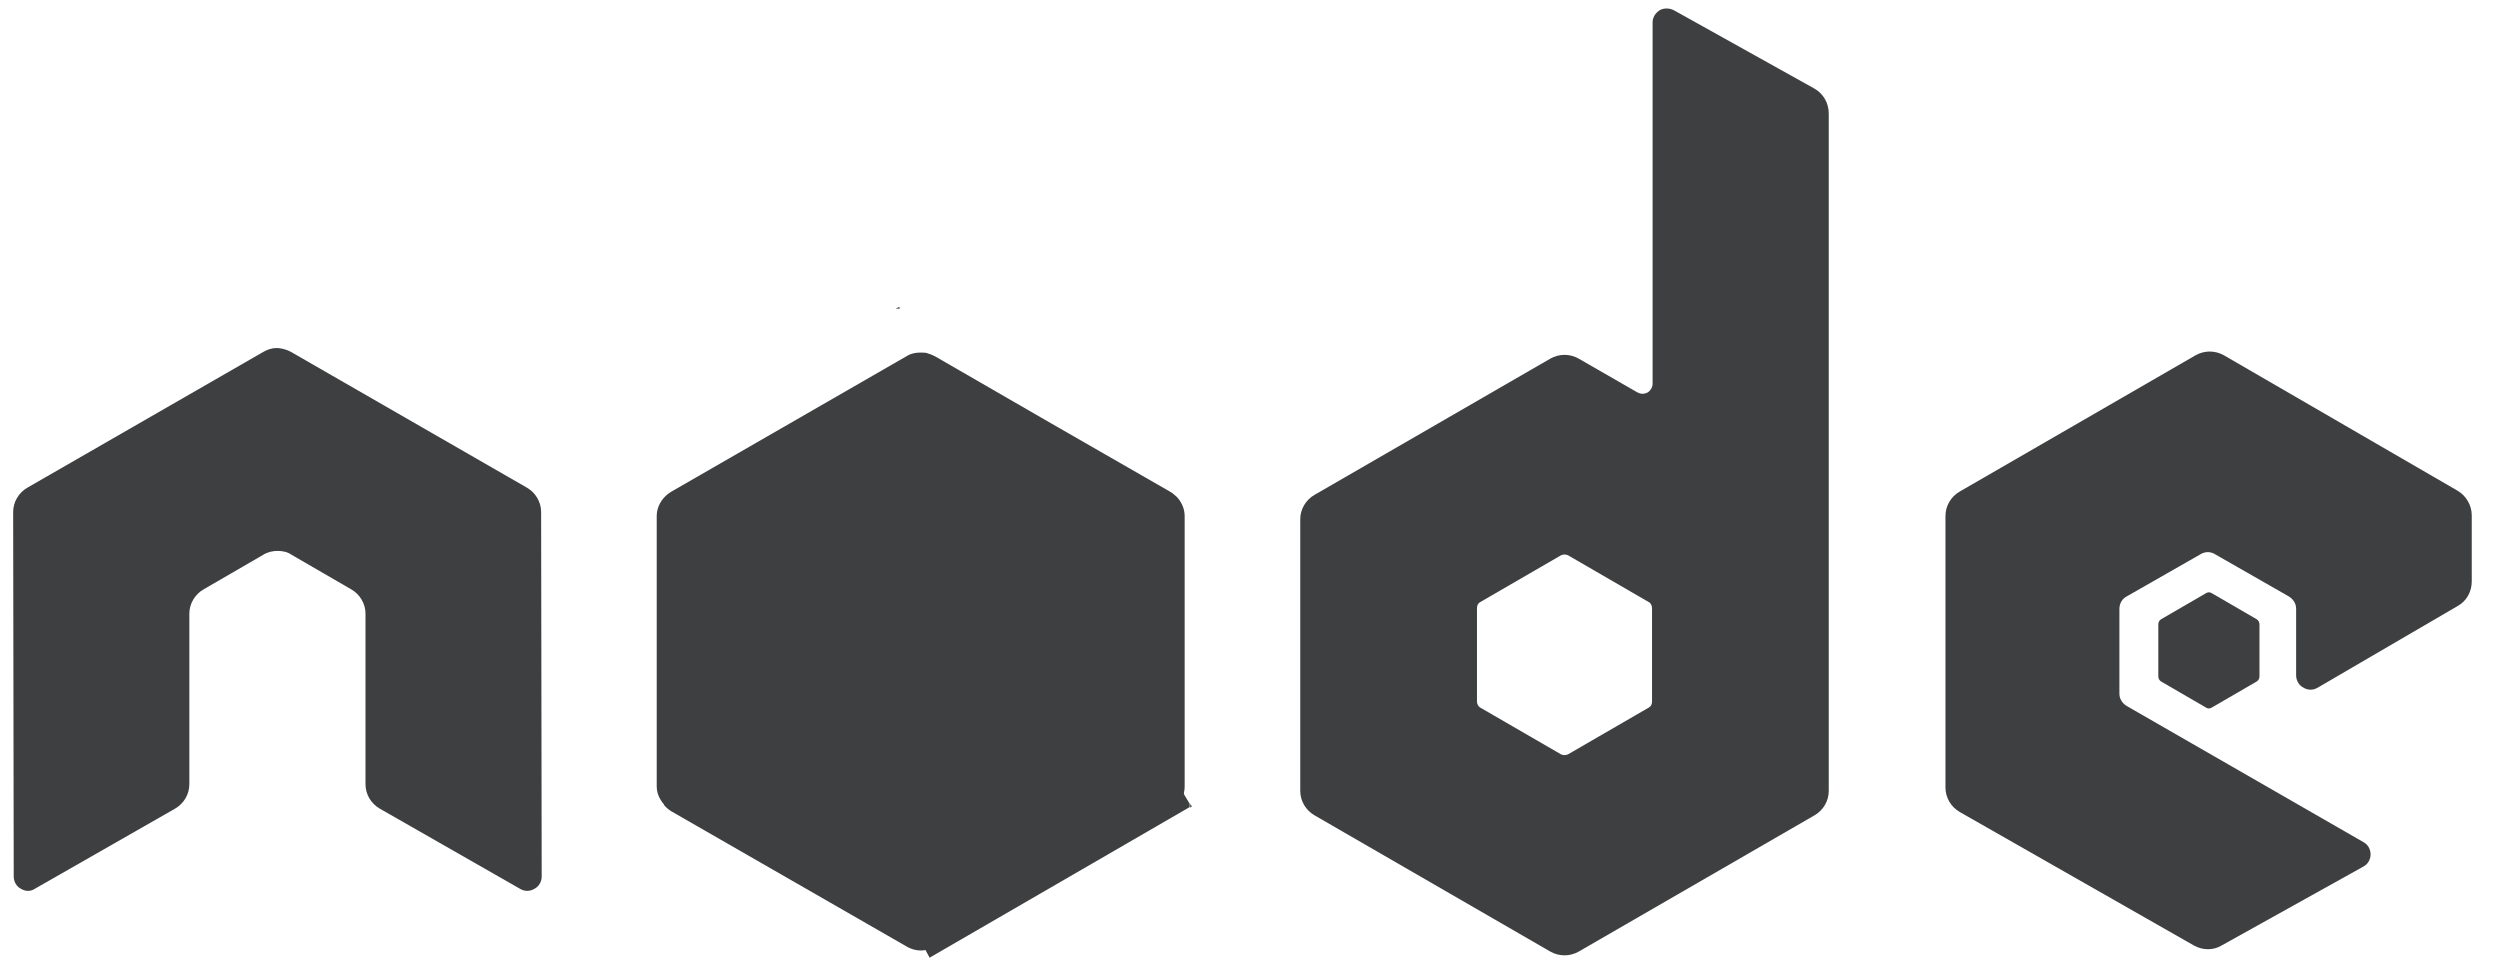
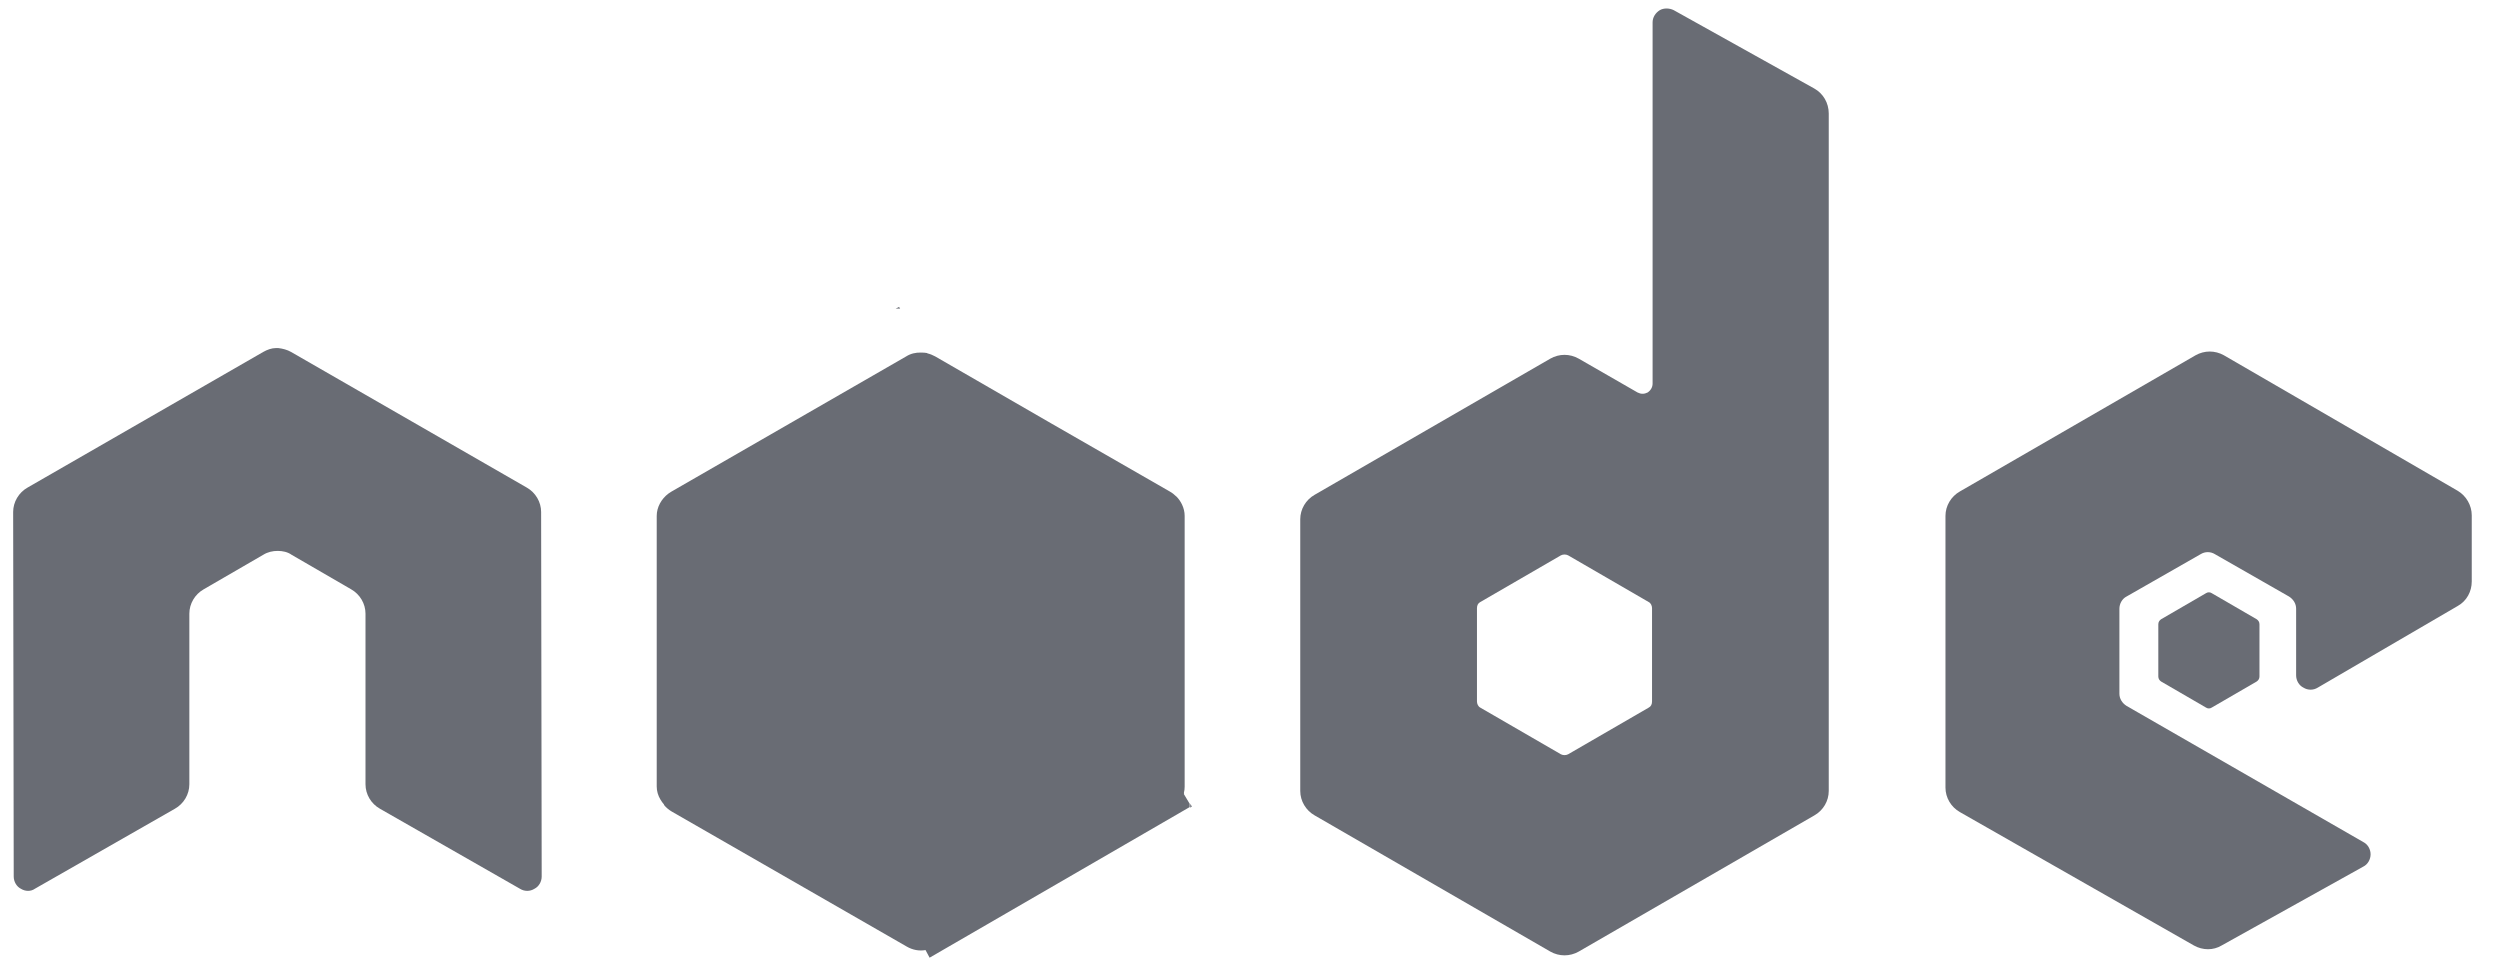
<svg xmlns="http://www.w3.org/2000/svg" width="80" height="31" viewBox="0 0 80 31" fill="none">
-   <path fill-rule="evenodd" clip-rule="evenodd" d="M53.114 0.325C53.239 0.254 53.416 0.254 53.559 0.325L58.058 2.833C58.343 2.993 58.52 3.295 58.52 3.633V25.311C58.52 25.631 58.343 25.933 58.058 26.094L50.518 30.451C50.233 30.611 49.895 30.611 49.611 30.451L42.071 26.094C41.786 25.933 41.608 25.631 41.608 25.311V16.615C41.608 16.295 41.786 15.992 42.071 15.832L49.611 11.476C49.895 11.315 50.233 11.315 50.518 11.476L52.403 12.56C52.51 12.614 52.616 12.614 52.723 12.56C52.83 12.489 52.883 12.382 52.883 12.276V0.716C52.883 0.556 52.972 0.414 53.114 0.325ZM50.18 24.137L52.758 22.644C52.83 22.608 52.865 22.537 52.865 22.448V19.46C52.865 19.389 52.83 19.3 52.758 19.265L50.18 17.771C50.109 17.735 50.02 17.735 49.949 17.771L47.37 19.265C47.299 19.3 47.263 19.371 47.263 19.46V22.448C47.263 22.519 47.299 22.608 47.37 22.644L49.949 24.137C50.02 24.173 50.109 24.173 50.18 24.137Z" fill="#3E3F40" />
-   <path d="M17.316 16.384C17.316 16.064 17.138 15.761 16.854 15.601L9.313 11.262C9.189 11.191 9.046 11.155 8.904 11.138H8.833C8.691 11.138 8.549 11.191 8.424 11.262L0.884 15.601C0.599 15.761 0.421 16.064 0.421 16.384L0.439 28.05C0.439 28.21 0.528 28.37 0.67 28.441C0.813 28.53 0.99 28.53 1.115 28.441L5.596 25.88C5.881 25.72 6.059 25.418 6.059 25.098V19.638C6.059 19.318 6.237 19.016 6.521 18.856L8.424 17.753C8.566 17.664 8.726 17.629 8.886 17.629C9.046 17.629 9.207 17.664 9.331 17.753L11.234 18.856C11.518 19.016 11.696 19.318 11.696 19.638V25.098C11.696 25.418 11.874 25.72 12.159 25.88L16.64 28.441C16.782 28.53 16.96 28.53 17.102 28.441C17.245 28.37 17.334 28.21 17.334 28.05L17.316 16.384Z" fill="#3E3F40" />
-   <path d="M74.17 22.003L78.651 19.389C78.936 19.229 79.096 18.927 79.096 18.607V16.491C79.096 16.17 78.918 15.868 78.651 15.708L71.165 11.369C70.88 11.209 70.542 11.209 70.258 11.369L62.717 15.726C62.433 15.886 62.255 16.188 62.255 16.508V25.204C62.255 25.524 62.433 25.827 62.717 25.987L70.204 30.255C70.489 30.415 70.827 30.415 71.093 30.255L75.628 27.73C75.77 27.659 75.859 27.498 75.859 27.338C75.859 27.178 75.77 27.018 75.628 26.947L68.052 22.59C67.91 22.501 67.821 22.359 67.821 22.199V19.478C67.821 19.318 67.91 19.158 68.052 19.087L70.418 17.735C70.56 17.646 70.738 17.646 70.88 17.735L73.245 19.087C73.388 19.176 73.476 19.318 73.476 19.478V21.612C73.476 21.772 73.565 21.932 73.708 22.003C73.85 22.092 74.028 22.092 74.17 22.003Z" fill="#3E3F40" />
-   <path d="M70.773 18.98C70.72 18.945 70.649 18.945 70.595 18.98L69.155 19.816C69.102 19.852 69.066 19.905 69.066 19.976V21.648C69.066 21.719 69.102 21.772 69.155 21.808L70.595 22.644C70.649 22.679 70.72 22.679 70.773 22.644L72.214 21.808C72.267 21.772 72.303 21.719 72.303 21.648V19.976C72.303 19.905 72.267 19.852 72.214 19.816L70.773 18.98Z" fill="#3E3F40" />
-   <path d="M29.67 11.306C29.758 11.326 29.843 11.359 29.924 11.404L33.641 13.55L37.429 15.726C37.508 15.77 37.579 15.825 37.642 15.888L37.643 15.886C37.717 15.96 37.78 16.05 37.826 16.148C37.879 16.26 37.909 16.383 37.909 16.508V25.169L37.909 25.174C37.909 25.241 37.901 25.308 37.885 25.372L37.892 25.382C37.889 25.391 37.886 25.4 37.883 25.409L38.069 25.72V25.827L29.747 30.646L29.617 30.402C29.413 30.439 29.202 30.398 29.017 30.291L21.495 25.969C21.406 25.916 21.317 25.845 21.246 25.756L21.251 25.747C21.206 25.696 21.166 25.641 21.132 25.582C21.058 25.457 21.015 25.317 21.015 25.169V16.508C21.015 16.228 21.165 15.962 21.393 15.792C21.425 15.768 21.459 15.746 21.495 15.726L29 11.404C29.143 11.313 29.305 11.279 29.466 11.282C29.538 11.281 29.608 11.287 29.675 11.298L29.67 11.306Z" fill="#3E3F40" />
-   <path d="M28.662 9.875L28.769 9.822L28.804 9.875H28.662Z" fill="#3E3F40" />
-   <path d="M38.087 25.72L38.14 25.809L38.087 25.845V25.72Z" fill="#3E3F40" />
+   <path fill-rule="evenodd" clip-rule="evenodd" d="M53.114 0.325C53.239 0.254 53.416 0.254 53.559 0.325L58.058 2.833C58.343 2.993 58.52 3.295 58.52 3.633V25.311C58.52 25.631 58.343 25.933 58.058 26.094L50.518 30.451C50.233 30.611 49.895 30.611 49.611 30.451L42.071 26.094C41.786 25.933 41.608 25.631 41.608 25.311V16.615C41.608 16.295 41.786 15.992 42.071 15.832L49.611 11.476C49.895 11.315 50.233 11.315 50.518 11.476L52.403 12.56C52.51 12.614 52.616 12.614 52.723 12.56C52.83 12.489 52.883 12.382 52.883 12.276V0.716C52.883 0.556 52.972 0.414 53.114 0.325ZM50.18 24.137L52.758 22.644C52.83 22.608 52.865 22.537 52.865 22.448V19.46C52.865 19.389 52.83 19.3 52.758 19.265L50.18 17.771C50.109 17.735 50.02 17.735 49.949 17.771L47.37 19.265C47.299 19.3 47.263 19.371 47.263 19.46V22.448C47.263 22.519 47.299 22.608 47.37 22.644L49.949 24.137C50.02 24.173 50.109 24.173 50.18 24.137Z" fill="#696c74" />
+   <path d="M17.316 16.384C17.316 16.064 17.138 15.761 16.854 15.601L9.313 11.262C9.189 11.191 9.046 11.155 8.904 11.138H8.833C8.691 11.138 8.549 11.191 8.424 11.262L0.884 15.601C0.599 15.761 0.421 16.064 0.421 16.384L0.439 28.05C0.439 28.21 0.528 28.37 0.67 28.441C0.813 28.53 0.99 28.53 1.115 28.441L5.596 25.88C5.881 25.72 6.059 25.418 6.059 25.098V19.638C6.059 19.318 6.237 19.016 6.521 18.856L8.424 17.753C8.566 17.664 8.726 17.629 8.886 17.629C9.046 17.629 9.207 17.664 9.331 17.753L11.234 18.856C11.518 19.016 11.696 19.318 11.696 19.638V25.098C11.696 25.418 11.874 25.72 12.159 25.88L16.64 28.441C16.782 28.53 16.96 28.53 17.102 28.441C17.245 28.37 17.334 28.21 17.334 28.05L17.316 16.384Z" fill="#696c74" />
+   <path d="M74.17 22.003L78.651 19.389C78.936 19.229 79.096 18.927 79.096 18.607V16.491C79.096 16.17 78.918 15.868 78.651 15.708L71.165 11.369C70.88 11.209 70.542 11.209 70.258 11.369L62.717 15.726C62.433 15.886 62.255 16.188 62.255 16.508V25.204C62.255 25.524 62.433 25.827 62.717 25.987L70.204 30.255C70.489 30.415 70.827 30.415 71.093 30.255L75.628 27.73C75.77 27.659 75.859 27.498 75.859 27.338C75.859 27.178 75.77 27.018 75.628 26.947L68.052 22.59C67.91 22.501 67.821 22.359 67.821 22.199V19.478C67.821 19.318 67.91 19.158 68.052 19.087L70.418 17.735C70.56 17.646 70.738 17.646 70.88 17.735L73.245 19.087C73.388 19.176 73.476 19.318 73.476 19.478V21.612C73.476 21.772 73.565 21.932 73.708 22.003C73.85 22.092 74.028 22.092 74.17 22.003Z" fill="#696c74" />
+   <path d="M70.773 18.98C70.72 18.945 70.649 18.945 70.595 18.98L69.155 19.816C69.102 19.852 69.066 19.905 69.066 19.976V21.648C69.066 21.719 69.102 21.772 69.155 21.808L70.595 22.644C70.649 22.679 70.72 22.679 70.773 22.644L72.214 21.808C72.267 21.772 72.303 21.719 72.303 21.648V19.976C72.303 19.905 72.267 19.852 72.214 19.816L70.773 18.98Z" fill="#696c74" />
+   <path d="M29.67 11.306C29.758 11.326 29.843 11.359 29.924 11.404L33.641 13.55L37.429 15.726C37.508 15.77 37.579 15.825 37.642 15.888L37.643 15.886C37.717 15.96 37.78 16.05 37.826 16.148C37.879 16.26 37.909 16.383 37.909 16.508V25.169L37.909 25.174C37.909 25.241 37.901 25.308 37.885 25.372L37.892 25.382C37.889 25.391 37.886 25.4 37.883 25.409L38.069 25.72V25.827L29.747 30.646L29.617 30.402C29.413 30.439 29.202 30.398 29.017 30.291L21.495 25.969C21.406 25.916 21.317 25.845 21.246 25.756L21.251 25.747C21.206 25.696 21.166 25.641 21.132 25.582C21.058 25.457 21.015 25.317 21.015 25.169V16.508C21.015 16.228 21.165 15.962 21.393 15.792C21.425 15.768 21.459 15.746 21.495 15.726L29 11.404C29.143 11.313 29.305 11.279 29.466 11.282C29.538 11.281 29.608 11.287 29.675 11.298L29.67 11.306Z" fill="#696c74" />
+   <path d="M28.662 9.875L28.769 9.822L28.804 9.875H28.662Z" fill="#696c74" />
+   <path d="M38.087 25.72L38.14 25.809L38.087 25.845V25.72Z" fill="#696c74" />
</svg>
